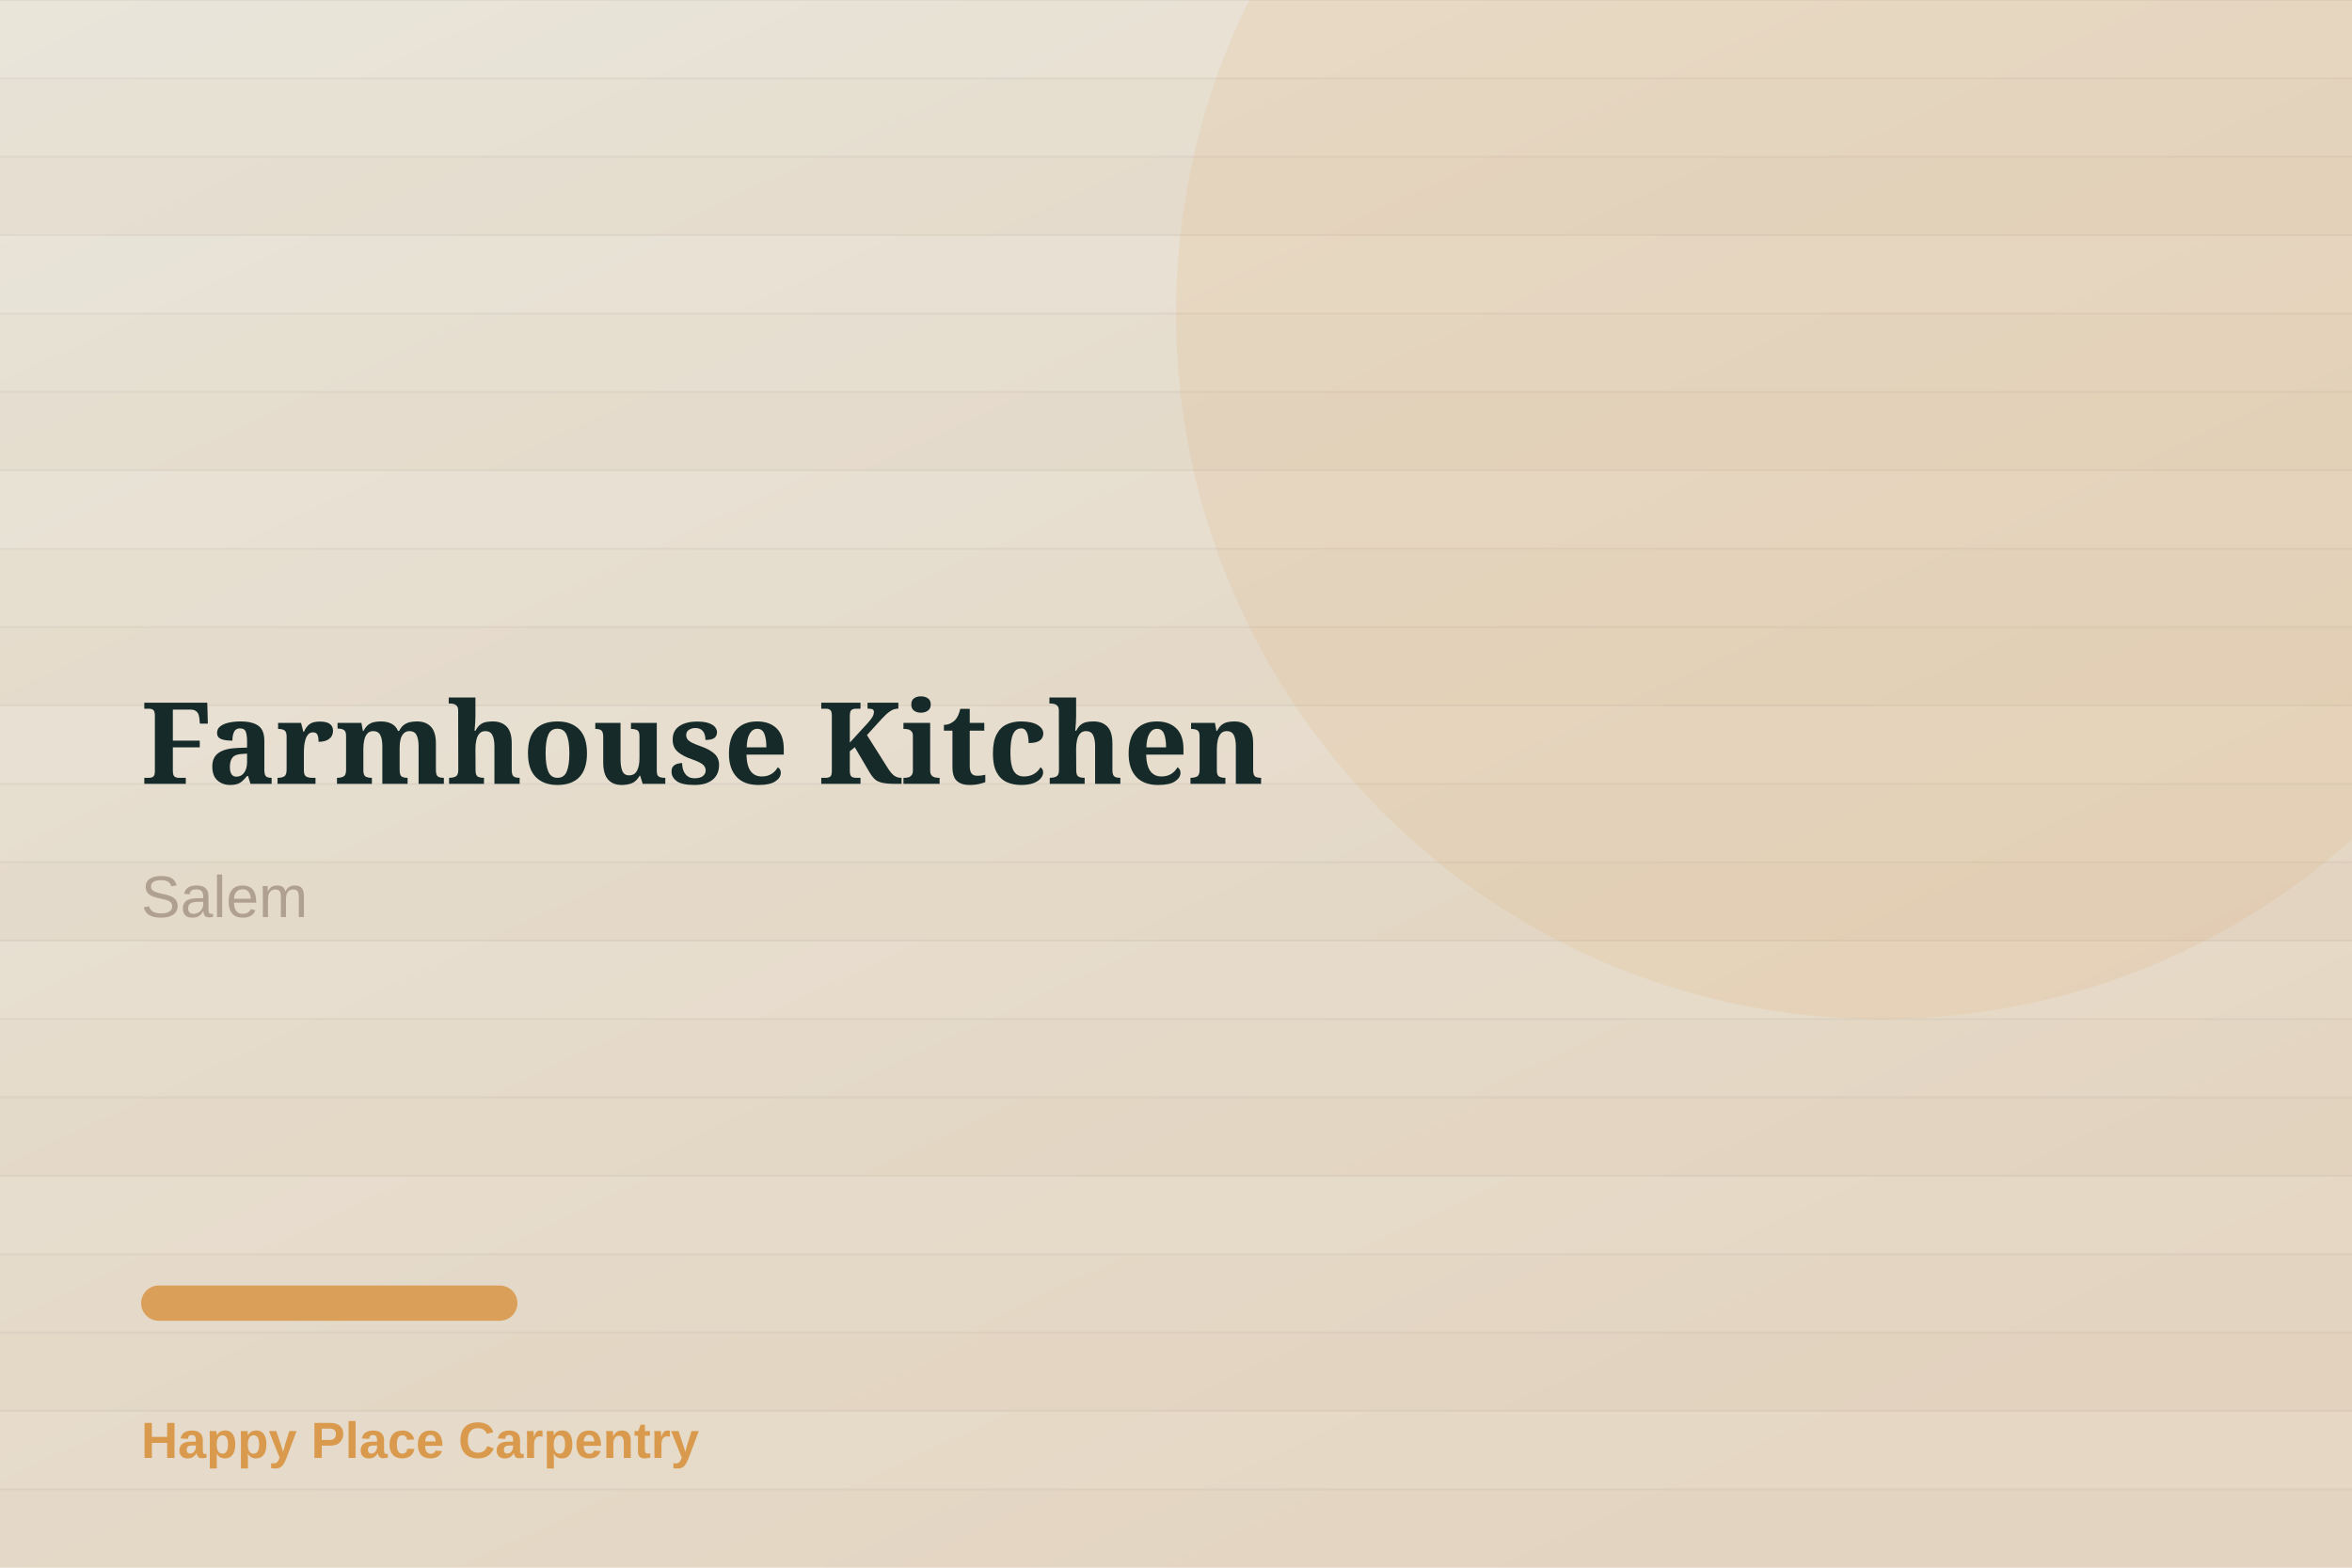
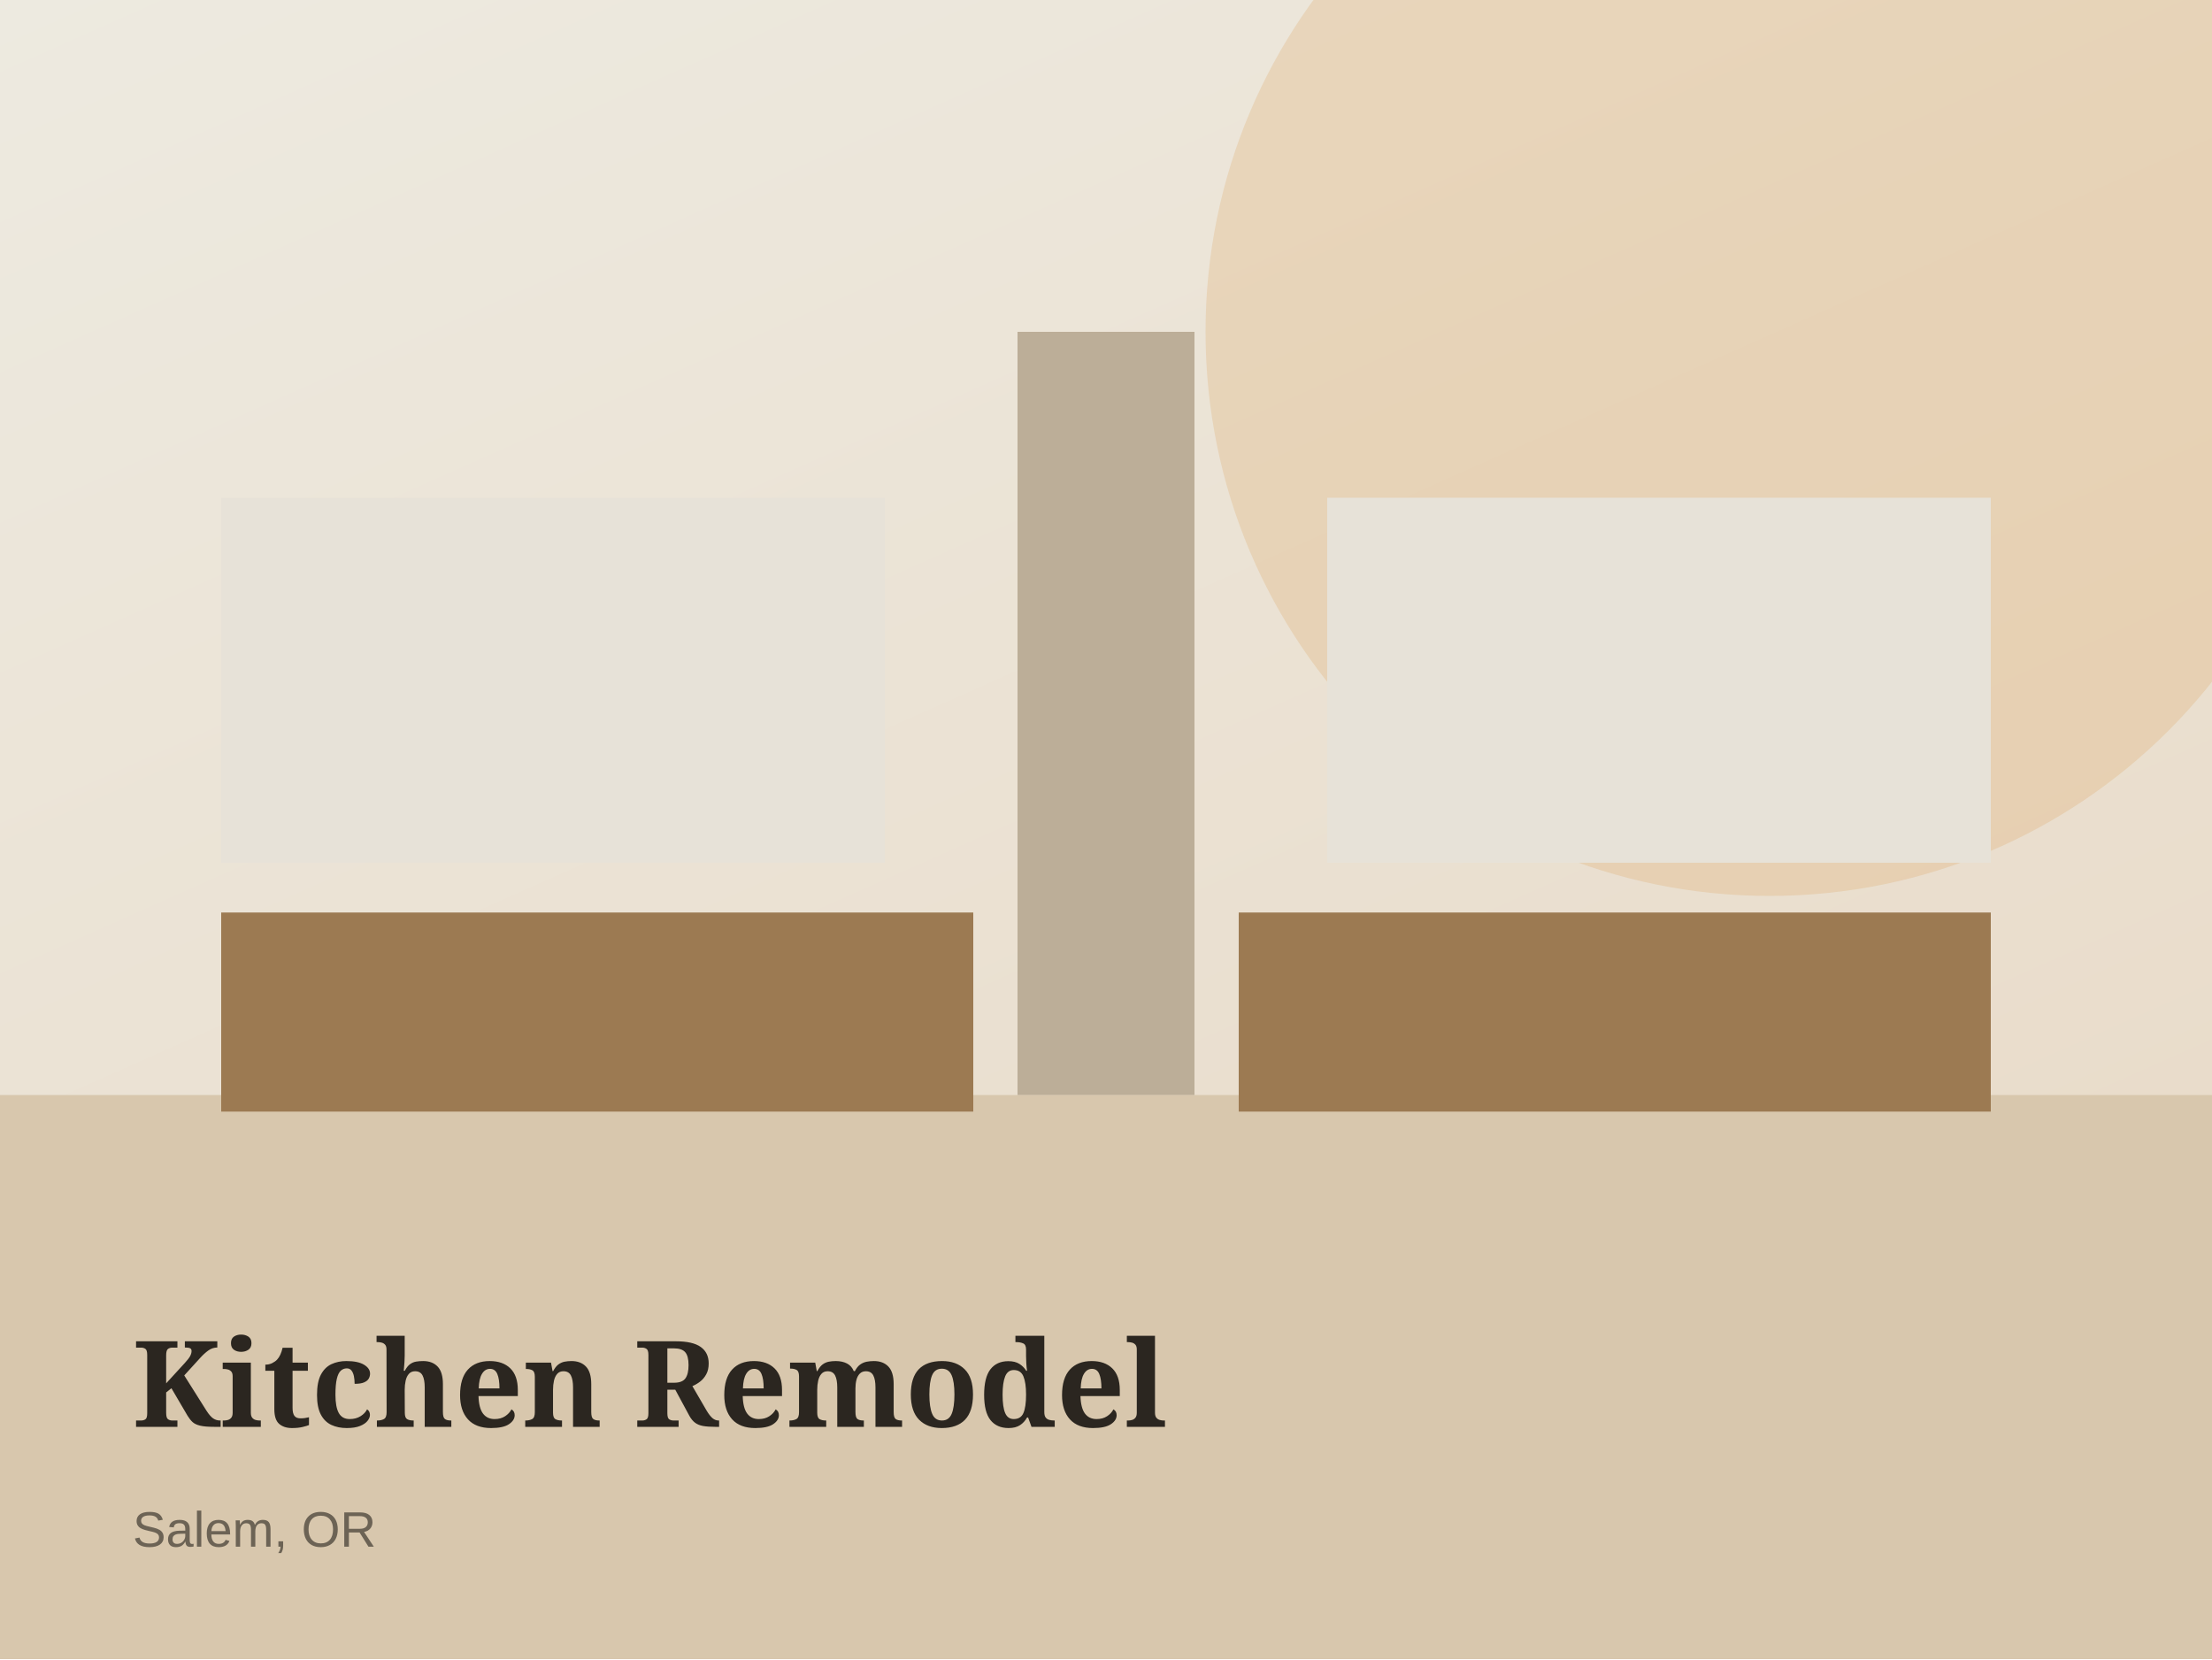
- <svg xmlns="http://www.w3.org/2000/svg" width="1200" height="800" viewBox="0 0 1200 800" role="img" aria-label="Farmhouse Kitchen">
+ <svg xmlns="http://www.w3.org/2000/svg" width="1200" height="900" viewBox="0 0 1200 900" role="img" aria-label="Kitchen Remodel">
  <defs>
-     <linearGradient id="g" x1="0" y1="0" x2="0.7" y2="1">
+     <linearGradient id="g" x1="0" y1="0" x2="0.6" y2="1">
      <stop offset="0" stop-color="#EDEAE0" />
      <stop offset="1" stop-color="#E9DBC9" />
    </linearGradient>
  </defs>
-   <rect width="1200" height="800" fill="url(#g)" />
-   <rect x="0" y="0" width="1200" height="40" fill="#9c7a52" opacity="0.05" />
-   <line x1="0" y1="0" x2="1200" y2="0" stroke="#000" stroke-opacity="0.04" />
-   <rect x="0" y="40" width="1200" height="40" fill="#9c7a52" opacity="0.07" />
-   <line x1="0" y1="40" x2="1200" y2="40" stroke="#000" stroke-opacity="0.04" />
-   <rect x="0" y="80" width="1200" height="40" fill="#9c7a52" opacity="0.09" />
-   <line x1="0" y1="80" x2="1200" y2="80" stroke="#000" stroke-opacity="0.04" />
-   <rect x="0" y="120" width="1200" height="40" fill="#9c7a52" opacity="0.05" />
-   <line x1="0" y1="120" x2="1200" y2="120" stroke="#000" stroke-opacity="0.04" />
-   <rect x="0" y="160" width="1200" height="40" fill="#9c7a52" opacity="0.07" />
-   <line x1="0" y1="160" x2="1200" y2="160" stroke="#000" stroke-opacity="0.04" />
-   <rect x="0" y="200" width="1200" height="40" fill="#9c7a52" opacity="0.09" />
-   <line x1="0" y1="200" x2="1200" y2="200" stroke="#000" stroke-opacity="0.04" />
-   <rect x="0" y="240" width="1200" height="40" fill="#9c7a52" opacity="0.05" />
-   <line x1="0" y1="240" x2="1200" y2="240" stroke="#000" stroke-opacity="0.04" />
-   <rect x="0" y="280" width="1200" height="40" fill="#9c7a52" opacity="0.07" />
-   <line x1="0" y1="280" x2="1200" y2="280" stroke="#000" stroke-opacity="0.04" />
-   <rect x="0" y="320" width="1200" height="40" fill="#9c7a52" opacity="0.09" />
-   <line x1="0" y1="320" x2="1200" y2="320" stroke="#000" stroke-opacity="0.04" />
-   <rect x="0" y="360" width="1200" height="40" fill="#9c7a52" opacity="0.05" />
-   <line x1="0" y1="360" x2="1200" y2="360" stroke="#000" stroke-opacity="0.04" />
-   <rect x="0" y="400" width="1200" height="40" fill="#9c7a52" opacity="0.07" />
-   <line x1="0" y1="400" x2="1200" y2="400" stroke="#000" stroke-opacity="0.04" />
-   <rect x="0" y="440" width="1200" height="40" fill="#9c7a52" opacity="0.09" />
-   <line x1="0" y1="440" x2="1200" y2="440" stroke="#000" stroke-opacity="0.04" />
-   <rect x="0" y="480" width="1200" height="40" fill="#9c7a52" opacity="0.05" />
-   <line x1="0" y1="480" x2="1200" y2="480" stroke="#000" stroke-opacity="0.04" />
-   <rect x="0" y="520" width="1200" height="40" fill="#9c7a52" opacity="0.07" />
-   <line x1="0" y1="520" x2="1200" y2="520" stroke="#000" stroke-opacity="0.04" />
-   <rect x="0" y="560" width="1200" height="40" fill="#9c7a52" opacity="0.09" />
-   <line x1="0" y1="560" x2="1200" y2="560" stroke="#000" stroke-opacity="0.04" />
-   <rect x="0" y="600" width="1200" height="40" fill="#9c7a52" opacity="0.05" />
-   <line x1="0" y1="600" x2="1200" y2="600" stroke="#000" stroke-opacity="0.04" />
-   <rect x="0" y="640" width="1200" height="40" fill="#9c7a52" opacity="0.07" />
-   <line x1="0" y1="640" x2="1200" y2="640" stroke="#000" stroke-opacity="0.04" />
-   <rect x="0" y="680" width="1200" height="40" fill="#9c7a52" opacity="0.09" />
-   <line x1="0" y1="680" x2="1200" y2="680" stroke="#000" stroke-opacity="0.04" />
-   <rect x="0" y="720" width="1200" height="40" fill="#9c7a52" opacity="0.05" />
-   <line x1="0" y1="720" x2="1200" y2="720" stroke="#000" stroke-opacity="0.04" />
-   <rect x="0" y="760" width="1200" height="40" fill="#9c7a52" opacity="0.07" />
-   <line x1="0" y1="760" x2="1200" y2="760" stroke="#000" stroke-opacity="0.04" />
-   <circle cx="960" cy="160" r="360" fill="#d99a4e" opacity="0.12" />
-   <rect x="72" y="656" width="192" height="18" rx="9" fill="#d99a4e" opacity="0.9" />
-   <text x="72" y="400" font-family="Georgia, serif" font-size="58" font-weight="700" fill="#162b29">Farmhouse Kitchen</text>
-   <text x="72" y="468" font-family="Arial, sans-serif" font-size="30" fill="#B0A092">Salem</text>
-   <text x="72" y="744" font-family="Arial, sans-serif" font-size="26" fill="#d99a4e" font-weight="700">Happy Place Carpentry</text>
+   <rect width="1200" height="900" fill="url(#g)" />
+   <circle cx="960" cy="180" r="306" fill="#d99a4e" opacity="0.22" />
+   <rect x="0" y="594" width="1200" height="306" fill="#d8c7ad" />
+   <rect x="120" y="495" width="408" height="108" fill="#9c7a52" />
+   <rect x="672" y="495" width="408" height="108" fill="#9c7a52" />
+   <rect x="552" y="180" width="96" height="414" fill="#bcae98" />
+   <rect x="120" y="270" width="360" height="198" fill="#e7e2d8" />
+   <rect x="720" y="270" width="360" height="198" fill="#e7e2d8" />
+   <text x="72" y="774" font-family="Georgia, serif" font-size="65" font-weight="700" fill="#2b2620">Kitchen Remodel</text>
+   <text x="72" y="839" font-family="Arial, sans-serif" font-size="27" fill="rgba(43,38,32,0.62)">Salem, OR</text>
</svg>
